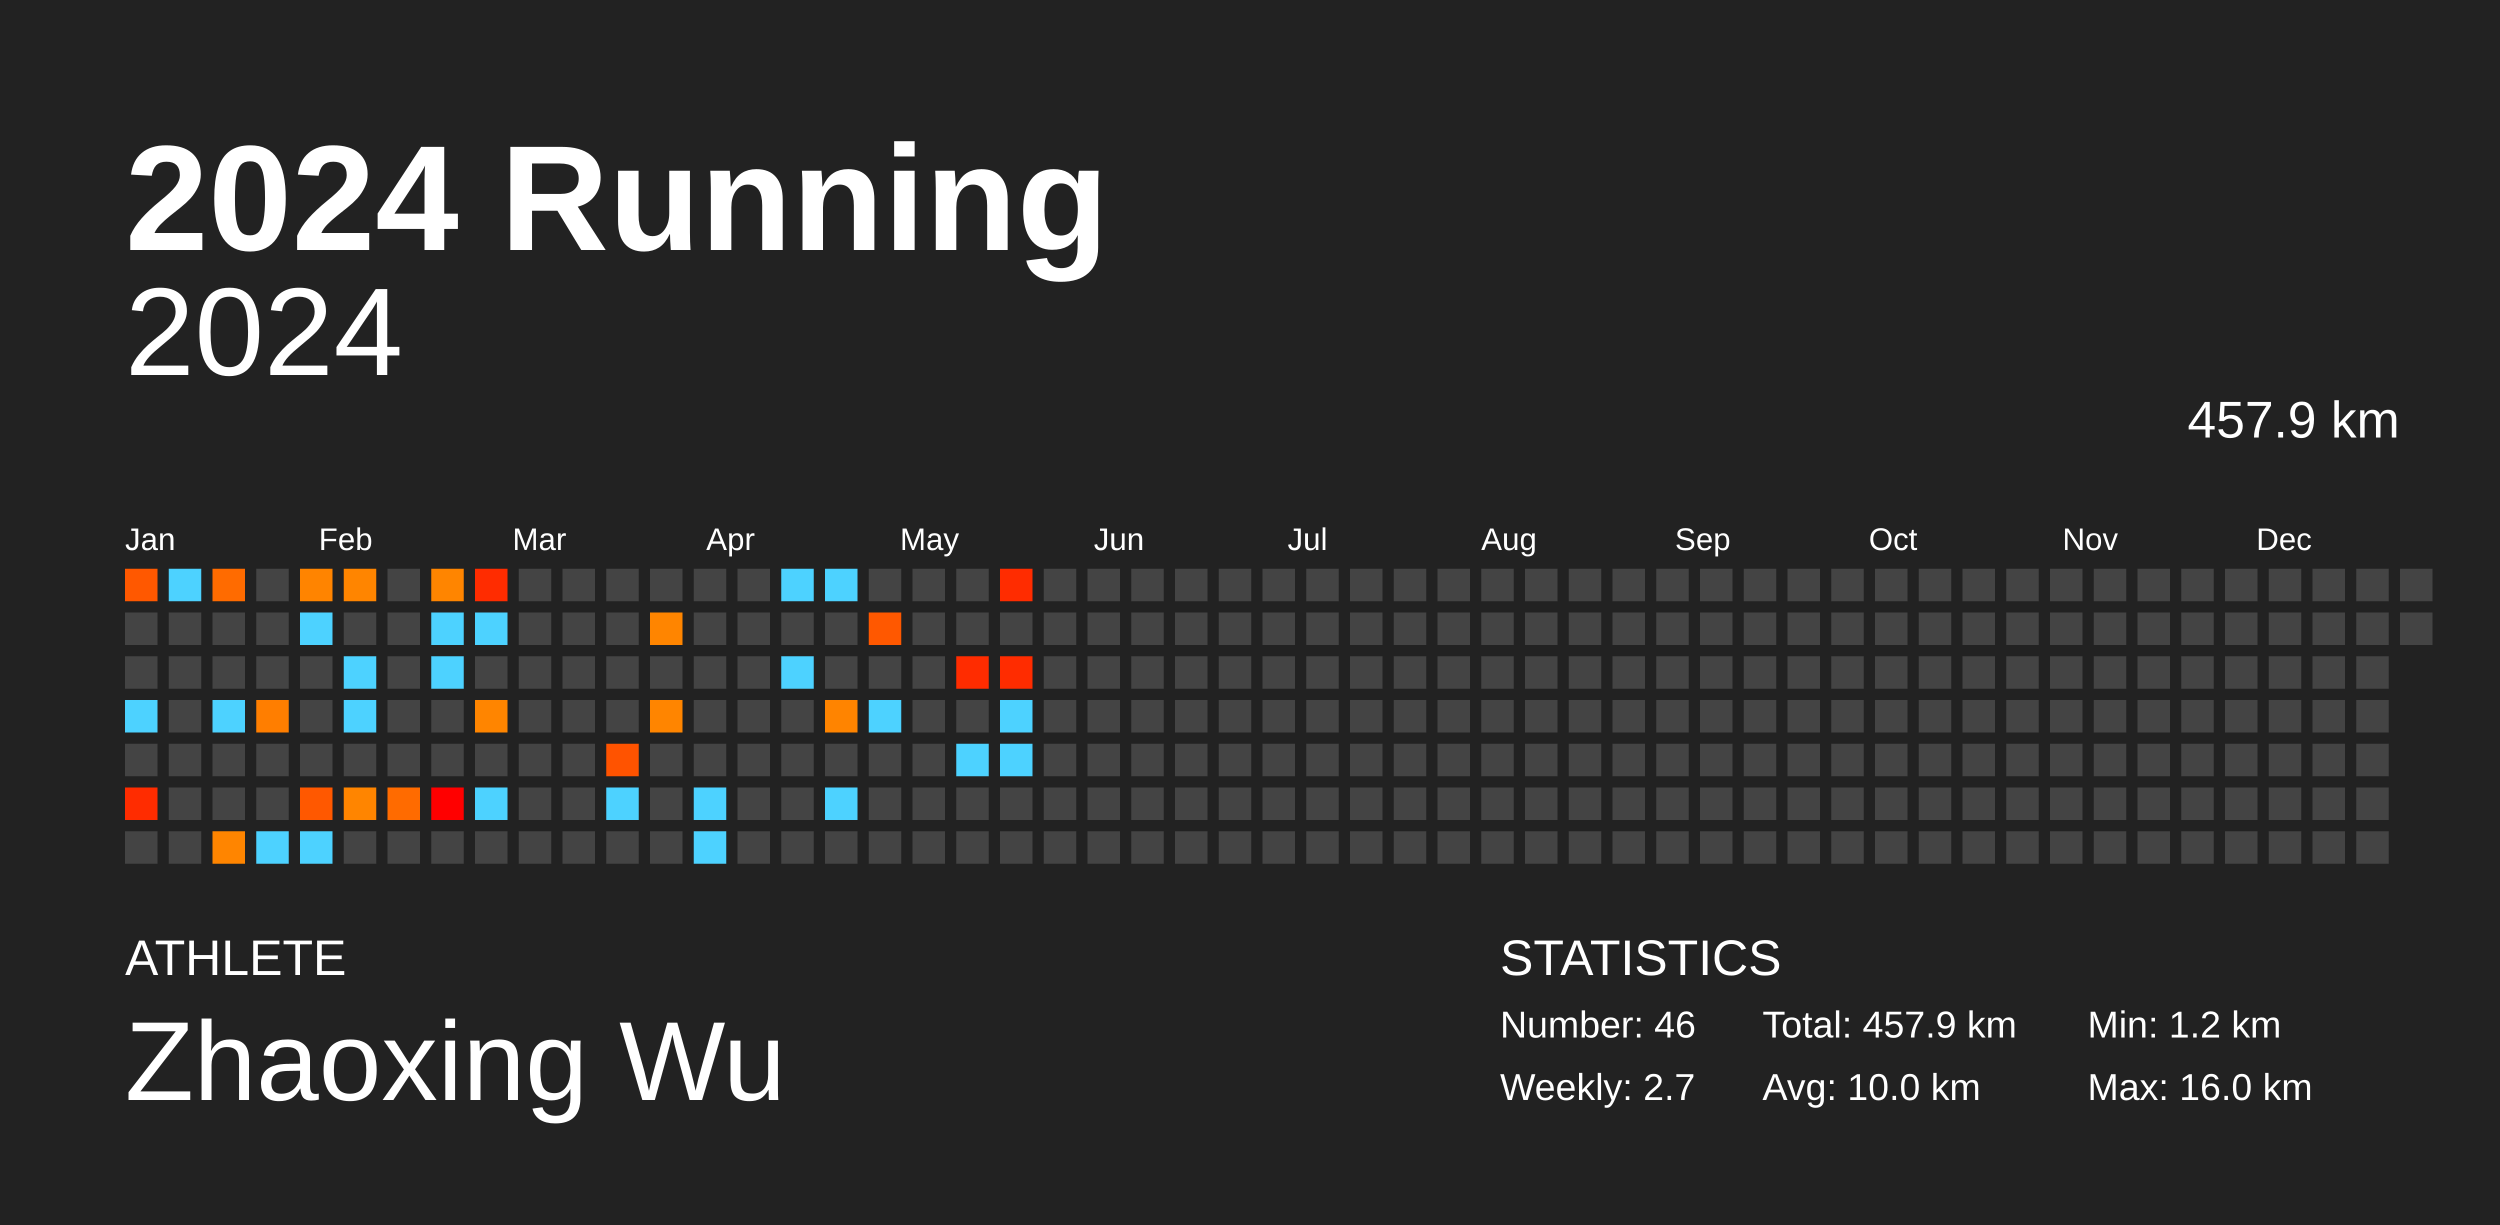
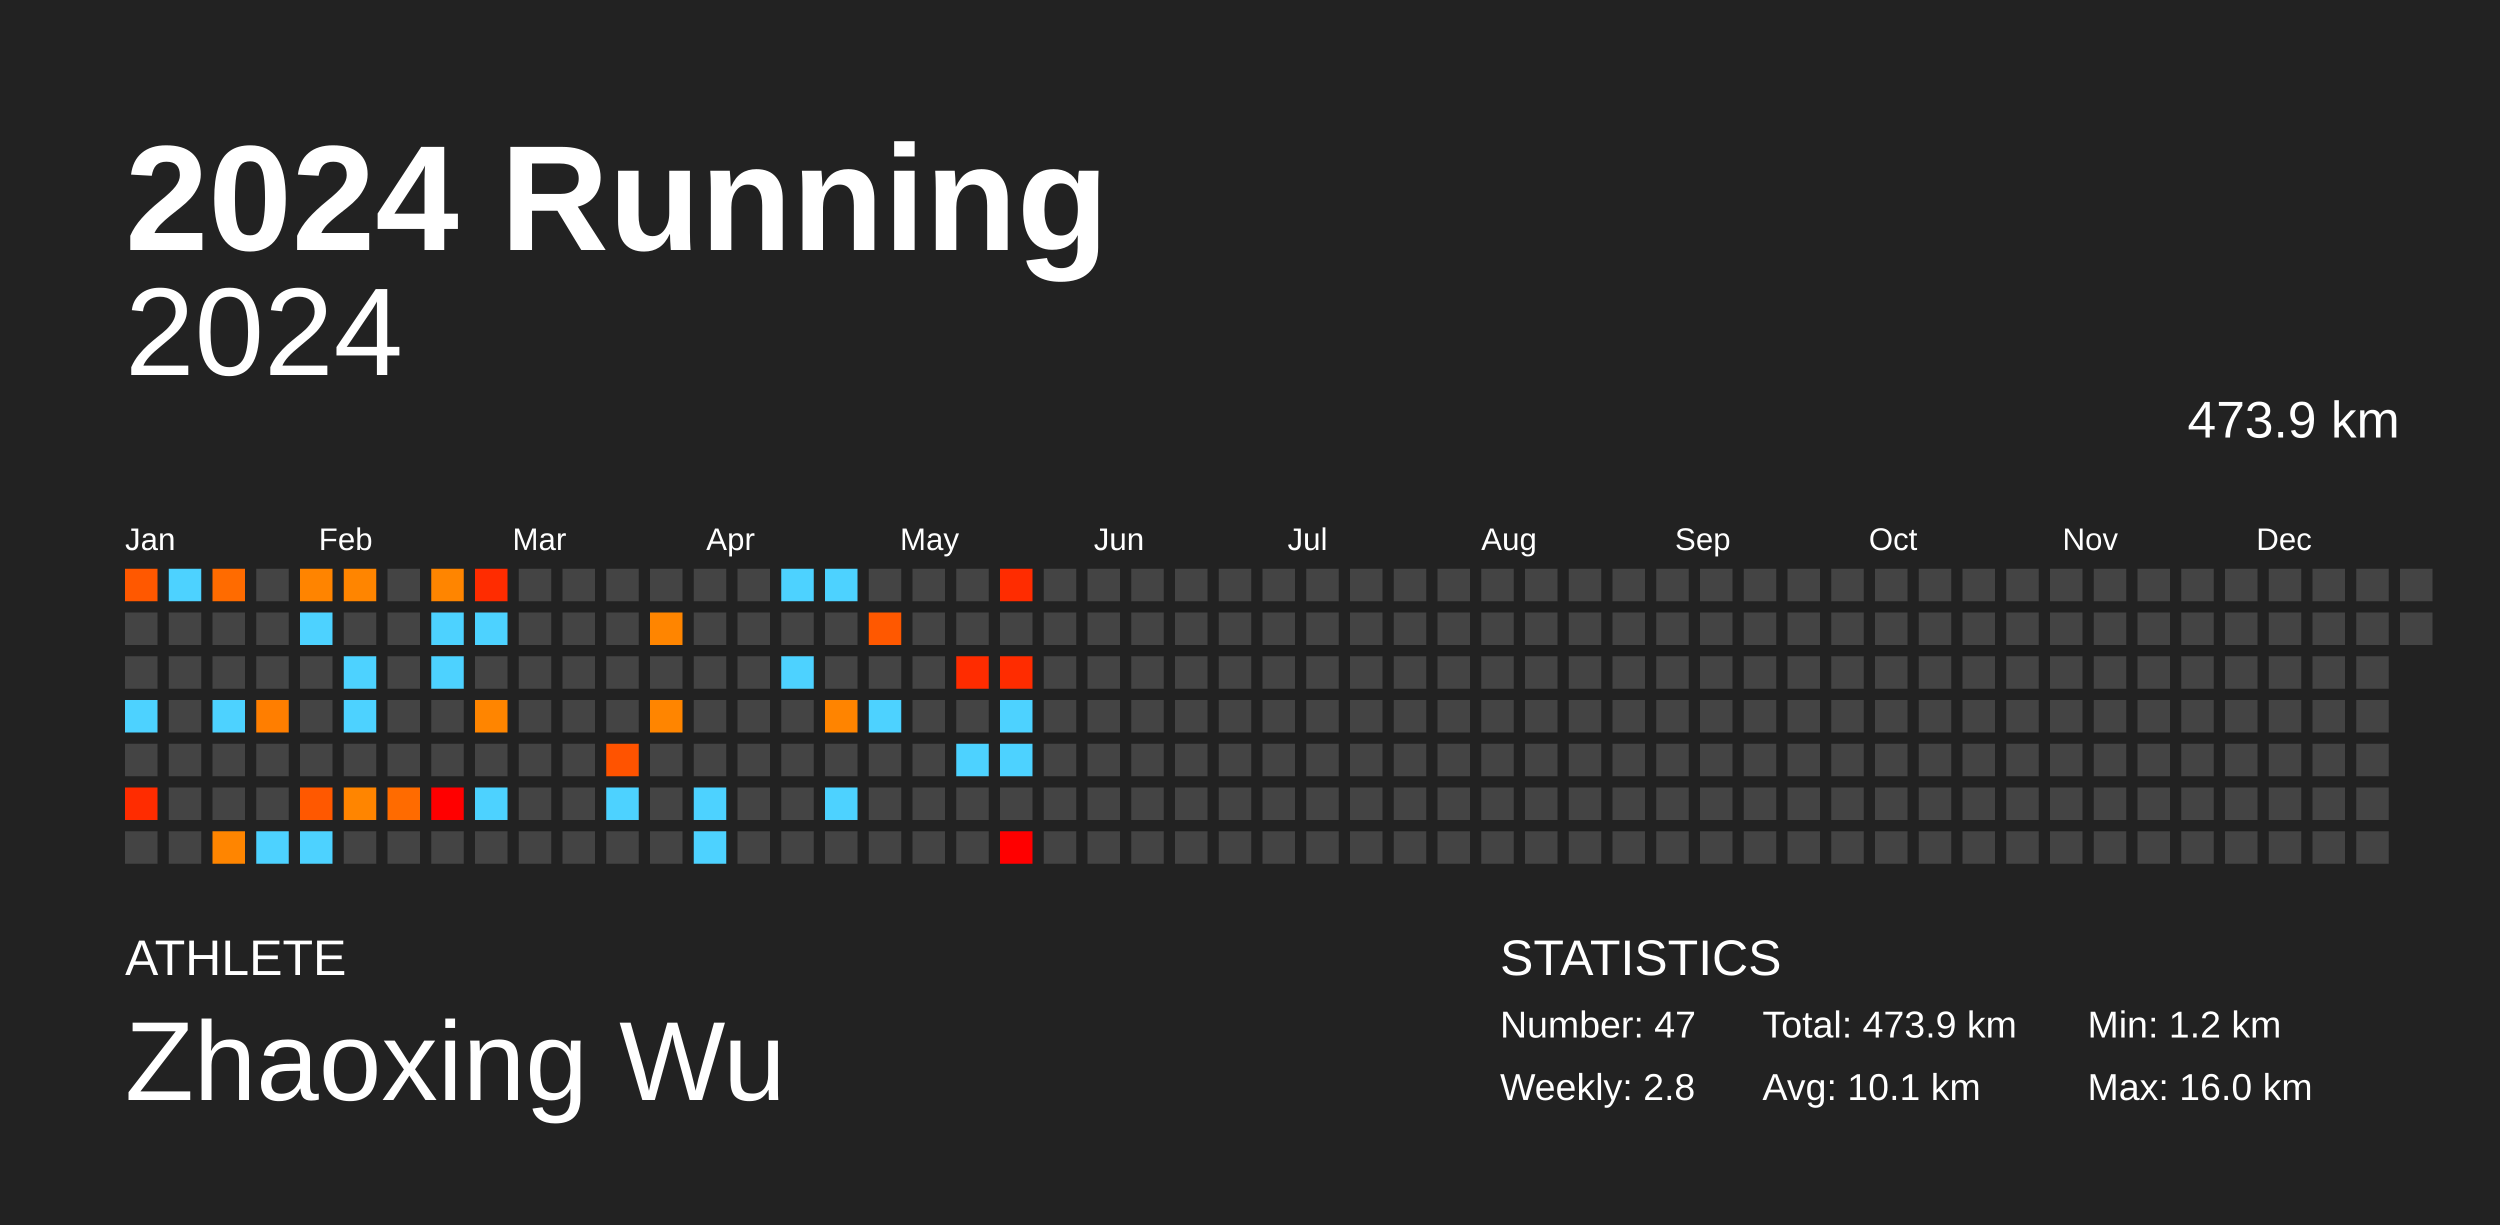
<svg xmlns="http://www.w3.org/2000/svg" baseProfile="full" height="98mm" version="1.1" viewBox="0,0,200,98" width="200mm">
  <defs />
  <rect fill="#222222" height="98" width="200" x="0" y="0" />
  <text fill="#FFFFFF" style="font-size:12px; font-family:Arial; font-weight:bold;" x="10" y="20">2024 Running</text>
  <text fill="#FFFFFF" style="font-size:4px; font-family:Arial" x="10" y="78">ATHLETE</text>
  <text fill="#FFFFFF" style="font-size:9px; font-family:Arial" x="10" y="88">Zhaoxing Wu</text>
  <text fill="#FFFFFF" style="font-size:4px; font-family:Arial" x="120" y="78">STATISTICS</text>
-   <text fill="#FFFFFF" style="font-size:3px; font-family:Arial" x="120" y="83">Number: 46</text>
-   <text fill="#FFFFFF" style="font-size:3px; font-family:Arial" x="120" y="88">Weekly: 2.7</text>
-   <text fill="#FFFFFF" style="font-size:3px; font-family:Arial" x="141" y="83">Total: 457.9 km</text>
-   <text fill="#FFFFFF" style="font-size:3px; font-family:Arial" x="141" y="88">Avg: 10.0 km</text>
+   <text fill="#FFFFFF" style="font-size:3px; font-family:Arial" x="120" y="83">Number: 47</text>
+   <text fill="#FFFFFF" style="font-size:3px; font-family:Arial" x="120" y="88">Weekly: 2.8</text>
+   <text fill="#FFFFFF" style="font-size:3px; font-family:Arial" x="141" y="83">Total: 473.9 km</text>
+   <text fill="#FFFFFF" style="font-size:3px; font-family:Arial" x="141" y="88">Avg: 10.1 km</text>
  <text fill="#FFFFFF" style="font-size:3px; font-family:Arial" x="167" y="83">Min: 1.2 km</text>
  <text fill="#FFFFFF" style="font-size:3px; font-family:Arial" x="167" y="88">Max: 16.0 km</text>
  <text alignment-baseline="hanging" fill="#FFFFFF" style="font-size:10.0px; font-family:Arial;" x="10" y="30">2024</text>
-   <text alignment-baseline="hanging" fill="#FFFFFF" style="font-size:4.125px; font-family:Arial;" x="175" y="35">457.9 km</text>
+   <text alignment-baseline="hanging" fill="#FFFFFF" style="font-size:4.125px; font-family:Arial;" x="175" y="35">473.9 km</text>
  <text fill="#FFFFFF" style="font-size:2.5px; font-family:Arial" x="10.0" y="44">Jan</text>
  <text fill="#FFFFFF" style="font-size:2.5px; font-family:Arial" x="25.5" y="44">Feb</text>
  <text fill="#FFFFFF" style="font-size:2.5px; font-family:Arial" x="41.0" y="44">Mar</text>
  <text fill="#FFFFFF" style="font-size:2.5px; font-family:Arial" x="56.5" y="44">Apr</text>
  <text fill="#FFFFFF" style="font-size:2.5px; font-family:Arial" x="72.0" y="44">May</text>
  <text fill="#FFFFFF" style="font-size:2.5px; font-family:Arial" x="87.5" y="44">Jun</text>
  <text fill="#FFFFFF" style="font-size:2.5px; font-family:Arial" x="103.0" y="44">Jul</text>
  <text fill="#FFFFFF" style="font-size:2.5px; font-family:Arial" x="118.5" y="44">Aug</text>
  <text fill="#FFFFFF" style="font-size:2.5px; font-family:Arial" x="134.0" y="44">Sep</text>
  <text fill="#FFFFFF" style="font-size:2.5px; font-family:Arial" x="149.5" y="44">Oct</text>
  <text fill="#FFFFFF" style="font-size:2.5px; font-family:Arial" x="165.0" y="44">Nov</text>
  <text fill="#FFFFFF" style="font-size:2.5px; font-family:Arial" x="180.5" y="44">Dec</text>
  <rect fill="#ff5800" height="2.6" width="2.6" x="10.0" y="45.5" />
  <rect fill="#444444" height="2.6" width="2.6" x="10.0" y="49.0" />
  <rect fill="#444444" height="2.6" width="2.6" x="10.0" y="52.5" />
  <rect fill="#4dd2ff" height="2.6" width="2.6" x="10.0" y="56.0" />
  <rect fill="#444444" height="2.6" width="2.6" x="10.0" y="59.5" />
  <rect fill="#ff2c00" height="2.6" width="2.6" x="10.0" y="63.0" />
  <rect fill="#444444" height="2.6" width="2.6" x="10.0" y="66.5" />
  <rect fill="#4dd2ff" height="2.6" width="2.6" x="13.5" y="45.5" />
  <rect fill="#444444" height="2.6" width="2.6" x="13.5" y="49.0" />
  <rect fill="#444444" height="2.6" width="2.6" x="13.5" y="52.5" />
  <rect fill="#444444" height="2.6" width="2.6" x="13.5" y="56.0" />
  <rect fill="#444444" height="2.6" width="2.6" x="13.5" y="59.5" />
  <rect fill="#444444" height="2.6" width="2.6" x="13.5" y="63.0" />
  <rect fill="#444444" height="2.6" width="2.6" x="13.5" y="66.5" />
  <rect fill="#ff6b00" height="2.6" width="2.6" x="17.0" y="45.5" />
  <rect fill="#444444" height="2.6" width="2.6" x="17.0" y="49.0" />
  <rect fill="#444444" height="2.6" width="2.6" x="17.0" y="52.5" />
  <rect fill="#4dd2ff" height="2.6" width="2.6" x="17.0" y="56.0" />
  <rect fill="#444444" height="2.6" width="2.6" x="17.0" y="59.5" />
  <rect fill="#444444" height="2.6" width="2.6" x="17.0" y="63.0" />
  <rect fill="#ff8500" height="2.6" width="2.6" x="17.0" y="66.5" />
  <rect fill="#444444" height="2.6" width="2.6" x="20.5" y="45.5" />
  <rect fill="#444444" height="2.6" width="2.6" x="20.5" y="49.0" />
  <rect fill="#444444" height="2.6" width="2.6" x="20.5" y="52.5" />
  <rect fill="#ff7e00" height="2.6" width="2.6" x="20.5" y="56.0" />
  <rect fill="#444444" height="2.6" width="2.6" x="20.5" y="59.5" />
  <rect fill="#444444" height="2.6" width="2.6" x="20.5" y="63.0" />
  <rect fill="#4dd2ff" height="2.6" width="2.6" x="20.5" y="66.5" />
  <rect fill="#ff8400" height="2.6" width="2.6" x="24.0" y="45.5" />
  <rect fill="#4dd2ff" height="2.6" width="2.6" x="24.0" y="49.0" />
  <rect fill="#444444" height="2.6" width="2.6" x="24.0" y="52.5" />
  <rect fill="#444444" height="2.6" width="2.6" x="24.0" y="56.0" />
  <rect fill="#444444" height="2.6" width="2.6" x="24.0" y="59.5" />
  <rect fill="#ff5800" height="2.6" width="2.6" x="24.0" y="63.0" />
  <rect fill="#4dd2ff" height="2.6" width="2.6" x="24.0" y="66.5" />
  <rect fill="#ff8500" height="2.6" width="2.6" x="27.5" y="45.5" />
  <rect fill="#444444" height="2.6" width="2.6" x="27.5" y="49.0" />
  <rect fill="#4dd2ff" height="2.6" width="2.6" x="27.5" y="52.5" />
  <rect fill="#4dd2ff" height="2.6" width="2.6" x="27.5" y="56.0" />
  <rect fill="#444444" height="2.6" width="2.6" x="27.5" y="59.5" />
  <rect fill="#ff8500" height="2.6" width="2.6" x="27.5" y="63.0" />
  <rect fill="#444444" height="2.6" width="2.6" x="27.5" y="66.5" />
  <rect fill="#444444" height="2.6" width="2.6" x="31.0" y="45.5" />
  <rect fill="#444444" height="2.6" width="2.6" x="31.0" y="49.0" />
  <rect fill="#444444" height="2.6" width="2.6" x="31.0" y="52.5" />
  <rect fill="#444444" height="2.6" width="2.6" x="31.0" y="56.0" />
  <rect fill="#444444" height="2.6" width="2.6" x="31.0" y="59.5" />
  <rect fill="#ff6b00" height="2.6" width="2.6" x="31.0" y="63.0" />
  <rect fill="#444444" height="2.6" width="2.6" x="31.0" y="66.5" />
  <rect fill="#ff8500" height="2.6" width="2.6" x="34.5" y="45.5" />
  <rect fill="#4dd2ff" height="2.6" width="2.6" x="34.5" y="49.0" />
  <rect fill="#4dd2ff" height="2.6" width="2.6" x="34.5" y="52.5" />
  <rect fill="#444444" height="2.6" width="2.6" x="34.5" y="56.0" />
  <rect fill="#444444" height="2.6" width="2.6" x="34.5" y="59.5" />
  <rect fill="#ff0000" height="2.6" width="2.6" x="34.5" y="63.0" />
  <rect fill="#444444" height="2.6" width="2.6" x="34.5" y="66.5" />
  <rect fill="#ff2c00" height="2.6" width="2.6" x="38.0" y="45.5" />
  <rect fill="#4dd2ff" height="2.6" width="2.6" x="38.0" y="49.0" />
  <rect fill="#444444" height="2.6" width="2.6" x="38.0" y="52.5" />
  <rect fill="#ff8500" height="2.6" width="2.6" x="38.0" y="56.0" />
  <rect fill="#444444" height="2.6" width="2.6" x="38.0" y="59.5" />
  <rect fill="#4dd2ff" height="2.6" width="2.6" x="38.0" y="63.0" />
  <rect fill="#444444" height="2.6" width="2.6" x="38.0" y="66.5" />
  <rect fill="#444444" height="2.6" width="2.6" x="41.5" y="45.5" />
  <rect fill="#444444" height="2.6" width="2.6" x="41.5" y="49.0" />
  <rect fill="#444444" height="2.6" width="2.6" x="41.5" y="52.5" />
  <rect fill="#444444" height="2.6" width="2.6" x="41.5" y="56.0" />
  <rect fill="#444444" height="2.6" width="2.6" x="41.5" y="59.5" />
  <rect fill="#444444" height="2.6" width="2.6" x="41.5" y="63.0" />
  <rect fill="#444444" height="2.6" width="2.6" x="41.5" y="66.5" />
  <rect fill="#444444" height="2.6" width="2.6" x="45.0" y="45.5" />
  <rect fill="#444444" height="2.6" width="2.6" x="45.0" y="49.0" />
  <rect fill="#444444" height="2.6" width="2.6" x="45.0" y="52.5" />
  <rect fill="#444444" height="2.6" width="2.6" x="45.0" y="56.0" />
  <rect fill="#444444" height="2.6" width="2.6" x="45.0" y="59.5" />
  <rect fill="#444444" height="2.6" width="2.6" x="45.0" y="63.0" />
  <rect fill="#444444" height="2.6" width="2.6" x="45.0" y="66.5" />
  <rect fill="#444444" height="2.6" width="2.6" x="48.5" y="45.5" />
  <rect fill="#444444" height="2.6" width="2.6" x="48.5" y="49.0" />
  <rect fill="#444444" height="2.6" width="2.6" x="48.5" y="52.5" />
  <rect fill="#444444" height="2.6" width="2.6" x="48.5" y="56.0" />
  <rect fill="#ff5300" height="2.6" width="2.6" x="48.5" y="59.5" />
  <rect fill="#4dd2ff" height="2.6" width="2.6" x="48.5" y="63.0" />
  <rect fill="#444444" height="2.6" width="2.6" x="48.5" y="66.5" />
  <rect fill="#444444" height="2.6" width="2.6" x="52.0" y="45.5" />
  <rect fill="#ff8500" height="2.6" width="2.6" x="52.0" y="49.0" />
  <rect fill="#444444" height="2.6" width="2.6" x="52.0" y="52.5" />
  <rect fill="#ff8500" height="2.6" width="2.6" x="52.0" y="56.0" />
  <rect fill="#444444" height="2.6" width="2.6" x="52.0" y="59.5" />
  <rect fill="#444444" height="2.6" width="2.6" x="52.0" y="63.0" />
  <rect fill="#444444" height="2.6" width="2.6" x="52.0" y="66.5" />
  <rect fill="#444444" height="2.6" width="2.6" x="55.5" y="45.5" />
  <rect fill="#444444" height="2.6" width="2.6" x="55.5" y="49.0" />
  <rect fill="#444444" height="2.6" width="2.6" x="55.5" y="52.5" />
  <rect fill="#444444" height="2.6" width="2.6" x="55.5" y="56.0" />
  <rect fill="#444444" height="2.6" width="2.6" x="55.5" y="59.5" />
  <rect fill="#4dd2ff" height="2.6" width="2.6" x="55.5" y="63.0" />
  <rect fill="#4dd2ff" height="2.6" width="2.6" x="55.5" y="66.5" />
  <rect fill="#444444" height="2.6" width="2.6" x="59.0" y="45.5" />
  <rect fill="#444444" height="2.6" width="2.6" x="59.0" y="49.0" />
  <rect fill="#444444" height="2.6" width="2.6" x="59.0" y="52.5" />
  <rect fill="#444444" height="2.6" width="2.6" x="59.0" y="56.0" />
  <rect fill="#444444" height="2.6" width="2.6" x="59.0" y="59.5" />
  <rect fill="#444444" height="2.6" width="2.6" x="59.0" y="63.0" />
  <rect fill="#444444" height="2.6" width="2.6" x="59.0" y="66.5" />
  <rect fill="#4dd2ff" height="2.6" width="2.6" x="62.5" y="45.5" />
  <rect fill="#444444" height="2.6" width="2.6" x="62.5" y="49.0" />
  <rect fill="#4dd2ff" height="2.6" width="2.6" x="62.5" y="52.5" />
  <rect fill="#444444" height="2.6" width="2.6" x="62.5" y="56.0" />
  <rect fill="#444444" height="2.6" width="2.6" x="62.5" y="59.5" />
  <rect fill="#444444" height="2.6" width="2.6" x="62.5" y="63.0" />
  <rect fill="#444444" height="2.6" width="2.6" x="62.5" y="66.5" />
  <rect fill="#4dd2ff" height="2.6" width="2.6" x="66.0" y="45.5" />
  <rect fill="#444444" height="2.6" width="2.6" x="66.0" y="49.0" />
  <rect fill="#444444" height="2.6" width="2.6" x="66.0" y="52.5" />
  <rect fill="#ff8400" height="2.6" width="2.6" x="66.0" y="56.0" />
  <rect fill="#444444" height="2.6" width="2.6" x="66.0" y="59.5" />
  <rect fill="#4dd2ff" height="2.6" width="2.6" x="66.0" y="63.0" />
  <rect fill="#444444" height="2.6" width="2.6" x="66.0" y="66.5" />
  <rect fill="#444444" height="2.6" width="2.6" x="69.5" y="45.5" />
  <rect fill="#ff5800" height="2.6" width="2.6" x="69.5" y="49.0" />
  <rect fill="#444444" height="2.6" width="2.6" x="69.5" y="52.5" />
  <rect fill="#4dd2ff" height="2.6" width="2.6" x="69.5" y="56.0" />
  <rect fill="#444444" height="2.6" width="2.6" x="69.5" y="59.5" />
  <rect fill="#444444" height="2.6" width="2.6" x="69.5" y="63.0" />
  <rect fill="#444444" height="2.6" width="2.6" x="69.5" y="66.5" />
  <rect fill="#444444" height="2.6" width="2.6" x="73.0" y="45.5" />
  <rect fill="#444444" height="2.6" width="2.6" x="73.0" y="49.0" />
  <rect fill="#444444" height="2.6" width="2.6" x="73.0" y="52.5" />
  <rect fill="#444444" height="2.6" width="2.6" x="73.0" y="56.0" />
  <rect fill="#444444" height="2.6" width="2.6" x="73.0" y="59.5" />
  <rect fill="#444444" height="2.6" width="2.6" x="73.0" y="63.0" />
  <rect fill="#444444" height="2.6" width="2.6" x="73.0" y="66.5" />
  <rect fill="#444444" height="2.6" width="2.6" x="76.5" y="45.5" />
  <rect fill="#444444" height="2.6" width="2.6" x="76.5" y="49.0" />
  <rect fill="#ff2c00" height="2.6" width="2.6" x="76.5" y="52.5" />
  <rect fill="#444444" height="2.6" width="2.6" x="76.5" y="56.0" />
  <rect fill="#4dd2ff" height="2.6" width="2.6" x="76.5" y="59.5" />
  <rect fill="#444444" height="2.6" width="2.6" x="76.5" y="63.0" />
  <rect fill="#444444" height="2.6" width="2.6" x="76.5" y="66.5" />
  <rect fill="#ff2c00" height="2.6" width="2.6" x="80.0" y="45.5" />
  <rect fill="#444444" height="2.6" width="2.6" x="80.0" y="49.0" />
  <rect fill="#ff2c00" height="2.6" width="2.6" x="80.0" y="52.5" />
  <rect fill="#4dd2ff" height="2.6" width="2.6" x="80.0" y="56.0" />
  <rect fill="#4dd2ff" height="2.6" width="2.6" x="80.0" y="59.5" />
  <rect fill="#444444" height="2.6" width="2.6" x="80.0" y="63.0" />
-   <rect fill="#444444" height="2.6" width="2.6" x="80.0" y="66.5" />
+   <rect fill="#ff0000" height="2.6" width="2.6" x="80.0" y="66.5" />
  <rect fill="#444444" height="2.6" width="2.6" x="83.5" y="45.5" />
  <rect fill="#444444" height="2.6" width="2.6" x="83.5" y="49.0" />
  <rect fill="#444444" height="2.6" width="2.6" x="83.5" y="52.5" />
  <rect fill="#444444" height="2.6" width="2.6" x="83.5" y="56.0" />
  <rect fill="#444444" height="2.6" width="2.6" x="83.5" y="59.5" />
  <rect fill="#444444" height="2.6" width="2.6" x="83.5" y="63.0" />
  <rect fill="#444444" height="2.6" width="2.6" x="83.5" y="66.5" />
  <rect fill="#444444" height="2.6" width="2.6" x="87.0" y="45.5" />
  <rect fill="#444444" height="2.6" width="2.6" x="87.0" y="49.0" />
  <rect fill="#444444" height="2.6" width="2.6" x="87.0" y="52.5" />
  <rect fill="#444444" height="2.6" width="2.6" x="87.0" y="56.0" />
  <rect fill="#444444" height="2.6" width="2.6" x="87.0" y="59.5" />
  <rect fill="#444444" height="2.6" width="2.6" x="87.0" y="63.0" />
  <rect fill="#444444" height="2.6" width="2.6" x="87.0" y="66.5" />
  <rect fill="#444444" height="2.6" width="2.6" x="90.5" y="45.5" />
  <rect fill="#444444" height="2.6" width="2.6" x="90.5" y="49.0" />
  <rect fill="#444444" height="2.6" width="2.6" x="90.5" y="52.5" />
  <rect fill="#444444" height="2.6" width="2.6" x="90.5" y="56.0" />
  <rect fill="#444444" height="2.6" width="2.6" x="90.5" y="59.5" />
  <rect fill="#444444" height="2.6" width="2.6" x="90.5" y="63.0" />
  <rect fill="#444444" height="2.6" width="2.6" x="90.5" y="66.5" />
  <rect fill="#444444" height="2.6" width="2.6" x="94.0" y="45.5" />
  <rect fill="#444444" height="2.6" width="2.6" x="94.0" y="49.0" />
  <rect fill="#444444" height="2.6" width="2.6" x="94.0" y="52.5" />
  <rect fill="#444444" height="2.6" width="2.6" x="94.0" y="56.0" />
  <rect fill="#444444" height="2.6" width="2.6" x="94.0" y="59.5" />
  <rect fill="#444444" height="2.6" width="2.6" x="94.0" y="63.0" />
  <rect fill="#444444" height="2.6" width="2.6" x="94.0" y="66.5" />
  <rect fill="#444444" height="2.6" width="2.6" x="97.5" y="45.5" />
  <rect fill="#444444" height="2.6" width="2.6" x="97.5" y="49.0" />
  <rect fill="#444444" height="2.6" width="2.6" x="97.5" y="52.5" />
  <rect fill="#444444" height="2.6" width="2.6" x="97.5" y="56.0" />
  <rect fill="#444444" height="2.6" width="2.6" x="97.5" y="59.5" />
  <rect fill="#444444" height="2.6" width="2.6" x="97.5" y="63.0" />
  <rect fill="#444444" height="2.6" width="2.6" x="97.5" y="66.5" />
  <rect fill="#444444" height="2.6" width="2.6" x="101.0" y="45.5" />
  <rect fill="#444444" height="2.6" width="2.6" x="101.0" y="49.0" />
  <rect fill="#444444" height="2.6" width="2.6" x="101.0" y="52.5" />
  <rect fill="#444444" height="2.6" width="2.6" x="101.0" y="56.0" />
  <rect fill="#444444" height="2.6" width="2.6" x="101.0" y="59.5" />
  <rect fill="#444444" height="2.6" width="2.6" x="101.0" y="63.0" />
  <rect fill="#444444" height="2.6" width="2.6" x="101.0" y="66.5" />
  <rect fill="#444444" height="2.6" width="2.6" x="104.5" y="45.5" />
  <rect fill="#444444" height="2.6" width="2.6" x="104.5" y="49.0" />
  <rect fill="#444444" height="2.6" width="2.6" x="104.5" y="52.5" />
  <rect fill="#444444" height="2.6" width="2.6" x="104.5" y="56.0" />
  <rect fill="#444444" height="2.6" width="2.6" x="104.5" y="59.5" />
  <rect fill="#444444" height="2.6" width="2.6" x="104.5" y="63.0" />
  <rect fill="#444444" height="2.6" width="2.6" x="104.5" y="66.5" />
  <rect fill="#444444" height="2.6" width="2.6" x="108.0" y="45.5" />
  <rect fill="#444444" height="2.6" width="2.6" x="108.0" y="49.0" />
  <rect fill="#444444" height="2.6" width="2.6" x="108.0" y="52.5" />
  <rect fill="#444444" height="2.6" width="2.6" x="108.0" y="56.0" />
  <rect fill="#444444" height="2.6" width="2.6" x="108.0" y="59.5" />
  <rect fill="#444444" height="2.6" width="2.6" x="108.0" y="63.0" />
  <rect fill="#444444" height="2.6" width="2.6" x="108.0" y="66.5" />
  <rect fill="#444444" height="2.6" width="2.6" x="111.5" y="45.5" />
  <rect fill="#444444" height="2.6" width="2.6" x="111.5" y="49.0" />
  <rect fill="#444444" height="2.6" width="2.6" x="111.5" y="52.5" />
  <rect fill="#444444" height="2.6" width="2.6" x="111.5" y="56.0" />
  <rect fill="#444444" height="2.6" width="2.6" x="111.5" y="59.5" />
  <rect fill="#444444" height="2.6" width="2.6" x="111.5" y="63.0" />
  <rect fill="#444444" height="2.6" width="2.6" x="111.5" y="66.5" />
  <rect fill="#444444" height="2.6" width="2.6" x="115.0" y="45.5" />
  <rect fill="#444444" height="2.6" width="2.6" x="115.0" y="49.0" />
  <rect fill="#444444" height="2.6" width="2.6" x="115.0" y="52.5" />
  <rect fill="#444444" height="2.6" width="2.6" x="115.0" y="56.0" />
  <rect fill="#444444" height="2.6" width="2.6" x="115.0" y="59.5" />
  <rect fill="#444444" height="2.6" width="2.6" x="115.0" y="63.0" />
  <rect fill="#444444" height="2.6" width="2.6" x="115.0" y="66.5" />
  <rect fill="#444444" height="2.6" width="2.6" x="118.5" y="45.5" />
  <rect fill="#444444" height="2.6" width="2.6" x="118.5" y="49.0" />
  <rect fill="#444444" height="2.6" width="2.6" x="118.5" y="52.5" />
  <rect fill="#444444" height="2.6" width="2.6" x="118.5" y="56.0" />
  <rect fill="#444444" height="2.6" width="2.6" x="118.5" y="59.5" />
  <rect fill="#444444" height="2.6" width="2.6" x="118.5" y="63.0" />
  <rect fill="#444444" height="2.6" width="2.6" x="118.5" y="66.5" />
  <rect fill="#444444" height="2.6" width="2.6" x="122.0" y="45.5" />
  <rect fill="#444444" height="2.6" width="2.6" x="122.0" y="49.0" />
  <rect fill="#444444" height="2.6" width="2.6" x="122.0" y="52.5" />
  <rect fill="#444444" height="2.6" width="2.6" x="122.0" y="56.0" />
  <rect fill="#444444" height="2.6" width="2.6" x="122.0" y="59.5" />
  <rect fill="#444444" height="2.6" width="2.6" x="122.0" y="63.0" />
  <rect fill="#444444" height="2.6" width="2.6" x="122.0" y="66.5" />
  <rect fill="#444444" height="2.6" width="2.6" x="125.5" y="45.5" />
  <rect fill="#444444" height="2.6" width="2.6" x="125.5" y="49.0" />
  <rect fill="#444444" height="2.6" width="2.6" x="125.5" y="52.5" />
  <rect fill="#444444" height="2.6" width="2.6" x="125.5" y="56.0" />
  <rect fill="#444444" height="2.6" width="2.6" x="125.5" y="59.5" />
  <rect fill="#444444" height="2.6" width="2.6" x="125.5" y="63.0" />
  <rect fill="#444444" height="2.6" width="2.6" x="125.5" y="66.5" />
  <rect fill="#444444" height="2.6" width="2.6" x="129.0" y="45.5" />
  <rect fill="#444444" height="2.6" width="2.6" x="129.0" y="49.0" />
  <rect fill="#444444" height="2.6" width="2.6" x="129.0" y="52.5" />
  <rect fill="#444444" height="2.6" width="2.6" x="129.0" y="56.0" />
  <rect fill="#444444" height="2.6" width="2.6" x="129.0" y="59.5" />
  <rect fill="#444444" height="2.6" width="2.6" x="129.0" y="63.0" />
  <rect fill="#444444" height="2.6" width="2.6" x="129.0" y="66.5" />
  <rect fill="#444444" height="2.6" width="2.6" x="132.5" y="45.5" />
  <rect fill="#444444" height="2.6" width="2.6" x="132.5" y="49.0" />
  <rect fill="#444444" height="2.6" width="2.6" x="132.5" y="52.5" />
  <rect fill="#444444" height="2.6" width="2.6" x="132.5" y="56.0" />
  <rect fill="#444444" height="2.6" width="2.6" x="132.5" y="59.5" />
  <rect fill="#444444" height="2.6" width="2.6" x="132.5" y="63.0" />
  <rect fill="#444444" height="2.6" width="2.6" x="132.5" y="66.5" />
  <rect fill="#444444" height="2.6" width="2.6" x="136.0" y="45.5" />
  <rect fill="#444444" height="2.6" width="2.6" x="136.0" y="49.0" />
  <rect fill="#444444" height="2.6" width="2.6" x="136.0" y="52.5" />
  <rect fill="#444444" height="2.6" width="2.6" x="136.0" y="56.0" />
  <rect fill="#444444" height="2.6" width="2.6" x="136.0" y="59.5" />
  <rect fill="#444444" height="2.6" width="2.6" x="136.0" y="63.0" />
  <rect fill="#444444" height="2.6" width="2.6" x="136.0" y="66.5" />
  <rect fill="#444444" height="2.6" width="2.6" x="139.5" y="45.5" />
  <rect fill="#444444" height="2.6" width="2.6" x="139.5" y="49.0" />
  <rect fill="#444444" height="2.6" width="2.6" x="139.5" y="52.5" />
  <rect fill="#444444" height="2.6" width="2.6" x="139.5" y="56.0" />
  <rect fill="#444444" height="2.6" width="2.6" x="139.5" y="59.5" />
  <rect fill="#444444" height="2.6" width="2.6" x="139.5" y="63.0" />
  <rect fill="#444444" height="2.6" width="2.6" x="139.5" y="66.5" />
  <rect fill="#444444" height="2.6" width="2.6" x="143.0" y="45.5" />
  <rect fill="#444444" height="2.6" width="2.6" x="143.0" y="49.0" />
  <rect fill="#444444" height="2.6" width="2.6" x="143.0" y="52.5" />
  <rect fill="#444444" height="2.6" width="2.6" x="143.0" y="56.0" />
  <rect fill="#444444" height="2.6" width="2.6" x="143.0" y="59.5" />
  <rect fill="#444444" height="2.6" width="2.6" x="143.0" y="63.0" />
  <rect fill="#444444" height="2.6" width="2.6" x="143.0" y="66.5" />
  <rect fill="#444444" height="2.6" width="2.6" x="146.5" y="45.5" />
  <rect fill="#444444" height="2.6" width="2.6" x="146.5" y="49.0" />
  <rect fill="#444444" height="2.6" width="2.6" x="146.5" y="52.5" />
  <rect fill="#444444" height="2.6" width="2.6" x="146.5" y="56.0" />
  <rect fill="#444444" height="2.6" width="2.6" x="146.5" y="59.5" />
  <rect fill="#444444" height="2.6" width="2.6" x="146.5" y="63.0" />
  <rect fill="#444444" height="2.6" width="2.6" x="146.5" y="66.5" />
  <rect fill="#444444" height="2.6" width="2.6" x="150.0" y="45.5" />
  <rect fill="#444444" height="2.6" width="2.6" x="150.0" y="49.0" />
  <rect fill="#444444" height="2.6" width="2.6" x="150.0" y="52.5" />
  <rect fill="#444444" height="2.6" width="2.6" x="150.0" y="56.0" />
  <rect fill="#444444" height="2.6" width="2.6" x="150.0" y="59.5" />
  <rect fill="#444444" height="2.6" width="2.6" x="150.0" y="63.0" />
  <rect fill="#444444" height="2.6" width="2.6" x="150.0" y="66.5" />
  <rect fill="#444444" height="2.6" width="2.6" x="153.5" y="45.5" />
  <rect fill="#444444" height="2.6" width="2.6" x="153.5" y="49.0" />
  <rect fill="#444444" height="2.6" width="2.6" x="153.5" y="52.5" />
  <rect fill="#444444" height="2.6" width="2.6" x="153.5" y="56.0" />
  <rect fill="#444444" height="2.6" width="2.6" x="153.5" y="59.5" />
  <rect fill="#444444" height="2.6" width="2.6" x="153.5" y="63.0" />
  <rect fill="#444444" height="2.6" width="2.6" x="153.5" y="66.5" />
  <rect fill="#444444" height="2.6" width="2.6" x="157.0" y="45.5" />
  <rect fill="#444444" height="2.6" width="2.6" x="157.0" y="49.0" />
  <rect fill="#444444" height="2.6" width="2.6" x="157.0" y="52.5" />
  <rect fill="#444444" height="2.6" width="2.6" x="157.0" y="56.0" />
  <rect fill="#444444" height="2.6" width="2.6" x="157.0" y="59.5" />
  <rect fill="#444444" height="2.6" width="2.6" x="157.0" y="63.0" />
  <rect fill="#444444" height="2.6" width="2.6" x="157.0" y="66.5" />
  <rect fill="#444444" height="2.6" width="2.6" x="160.5" y="45.5" />
  <rect fill="#444444" height="2.6" width="2.6" x="160.5" y="49.0" />
  <rect fill="#444444" height="2.6" width="2.6" x="160.5" y="52.5" />
  <rect fill="#444444" height="2.6" width="2.6" x="160.5" y="56.0" />
  <rect fill="#444444" height="2.6" width="2.6" x="160.5" y="59.5" />
  <rect fill="#444444" height="2.6" width="2.6" x="160.5" y="63.0" />
  <rect fill="#444444" height="2.6" width="2.6" x="160.5" y="66.5" />
  <rect fill="#444444" height="2.6" width="2.6" x="164.0" y="45.5" />
  <rect fill="#444444" height="2.6" width="2.6" x="164.0" y="49.0" />
  <rect fill="#444444" height="2.6" width="2.6" x="164.0" y="52.5" />
  <rect fill="#444444" height="2.6" width="2.6" x="164.0" y="56.0" />
  <rect fill="#444444" height="2.6" width="2.6" x="164.0" y="59.5" />
  <rect fill="#444444" height="2.6" width="2.6" x="164.0" y="63.0" />
  <rect fill="#444444" height="2.6" width="2.6" x="164.0" y="66.5" />
  <rect fill="#444444" height="2.6" width="2.6" x="167.5" y="45.5" />
  <rect fill="#444444" height="2.6" width="2.6" x="167.5" y="49.0" />
  <rect fill="#444444" height="2.6" width="2.6" x="167.5" y="52.5" />
  <rect fill="#444444" height="2.6" width="2.6" x="167.5" y="56.0" />
  <rect fill="#444444" height="2.6" width="2.6" x="167.5" y="59.5" />
  <rect fill="#444444" height="2.6" width="2.6" x="167.5" y="63.0" />
  <rect fill="#444444" height="2.6" width="2.6" x="167.5" y="66.5" />
  <rect fill="#444444" height="2.6" width="2.6" x="171.0" y="45.5" />
  <rect fill="#444444" height="2.6" width="2.6" x="171.0" y="49.0" />
  <rect fill="#444444" height="2.6" width="2.6" x="171.0" y="52.5" />
  <rect fill="#444444" height="2.6" width="2.6" x="171.0" y="56.0" />
  <rect fill="#444444" height="2.6" width="2.6" x="171.0" y="59.5" />
  <rect fill="#444444" height="2.6" width="2.6" x="171.0" y="63.0" />
  <rect fill="#444444" height="2.6" width="2.6" x="171.0" y="66.5" />
  <rect fill="#444444" height="2.6" width="2.6" x="174.5" y="45.5" />
  <rect fill="#444444" height="2.6" width="2.6" x="174.5" y="49.0" />
  <rect fill="#444444" height="2.6" width="2.6" x="174.5" y="52.5" />
  <rect fill="#444444" height="2.6" width="2.6" x="174.5" y="56.0" />
  <rect fill="#444444" height="2.6" width="2.6" x="174.5" y="59.5" />
  <rect fill="#444444" height="2.6" width="2.6" x="174.5" y="63.0" />
  <rect fill="#444444" height="2.6" width="2.6" x="174.5" y="66.5" />
  <rect fill="#444444" height="2.6" width="2.6" x="178.0" y="45.5" />
  <rect fill="#444444" height="2.6" width="2.6" x="178.0" y="49.0" />
  <rect fill="#444444" height="2.6" width="2.6" x="178.0" y="52.5" />
  <rect fill="#444444" height="2.6" width="2.6" x="178.0" y="56.0" />
  <rect fill="#444444" height="2.6" width="2.6" x="178.0" y="59.5" />
  <rect fill="#444444" height="2.6" width="2.6" x="178.0" y="63.0" />
  <rect fill="#444444" height="2.6" width="2.6" x="178.0" y="66.5" />
  <rect fill="#444444" height="2.6" width="2.6" x="181.5" y="45.5" />
  <rect fill="#444444" height="2.6" width="2.6" x="181.5" y="49.0" />
  <rect fill="#444444" height="2.6" width="2.6" x="181.5" y="52.5" />
  <rect fill="#444444" height="2.6" width="2.6" x="181.5" y="56.0" />
  <rect fill="#444444" height="2.6" width="2.6" x="181.5" y="59.5" />
  <rect fill="#444444" height="2.6" width="2.6" x="181.5" y="63.0" />
  <rect fill="#444444" height="2.6" width="2.6" x="181.5" y="66.5" />
  <rect fill="#444444" height="2.6" width="2.6" x="185.0" y="45.5" />
  <rect fill="#444444" height="2.6" width="2.6" x="185.0" y="49.0" />
  <rect fill="#444444" height="2.6" width="2.6" x="185.0" y="52.5" />
  <rect fill="#444444" height="2.6" width="2.6" x="185.0" y="56.0" />
  <rect fill="#444444" height="2.6" width="2.6" x="185.0" y="59.5" />
  <rect fill="#444444" height="2.6" width="2.6" x="185.0" y="63.0" />
  <rect fill="#444444" height="2.6" width="2.6" x="185.0" y="66.5" />
  <rect fill="#444444" height="2.6" width="2.6" x="188.5" y="45.5" />
  <rect fill="#444444" height="2.6" width="2.6" x="188.5" y="49.0" />
  <rect fill="#444444" height="2.6" width="2.6" x="188.5" y="52.5" />
  <rect fill="#444444" height="2.6" width="2.6" x="188.5" y="56.0" />
  <rect fill="#444444" height="2.6" width="2.6" x="188.5" y="59.5" />
  <rect fill="#444444" height="2.6" width="2.6" x="188.5" y="63.0" />
  <rect fill="#444444" height="2.6" width="2.6" x="188.5" y="66.5" />
  <rect fill="#444444" height="2.6" width="2.6" x="192.0" y="45.5" />
  <rect fill="#444444" height="2.6" width="2.6" x="192.0" y="49.0" />
</svg>
